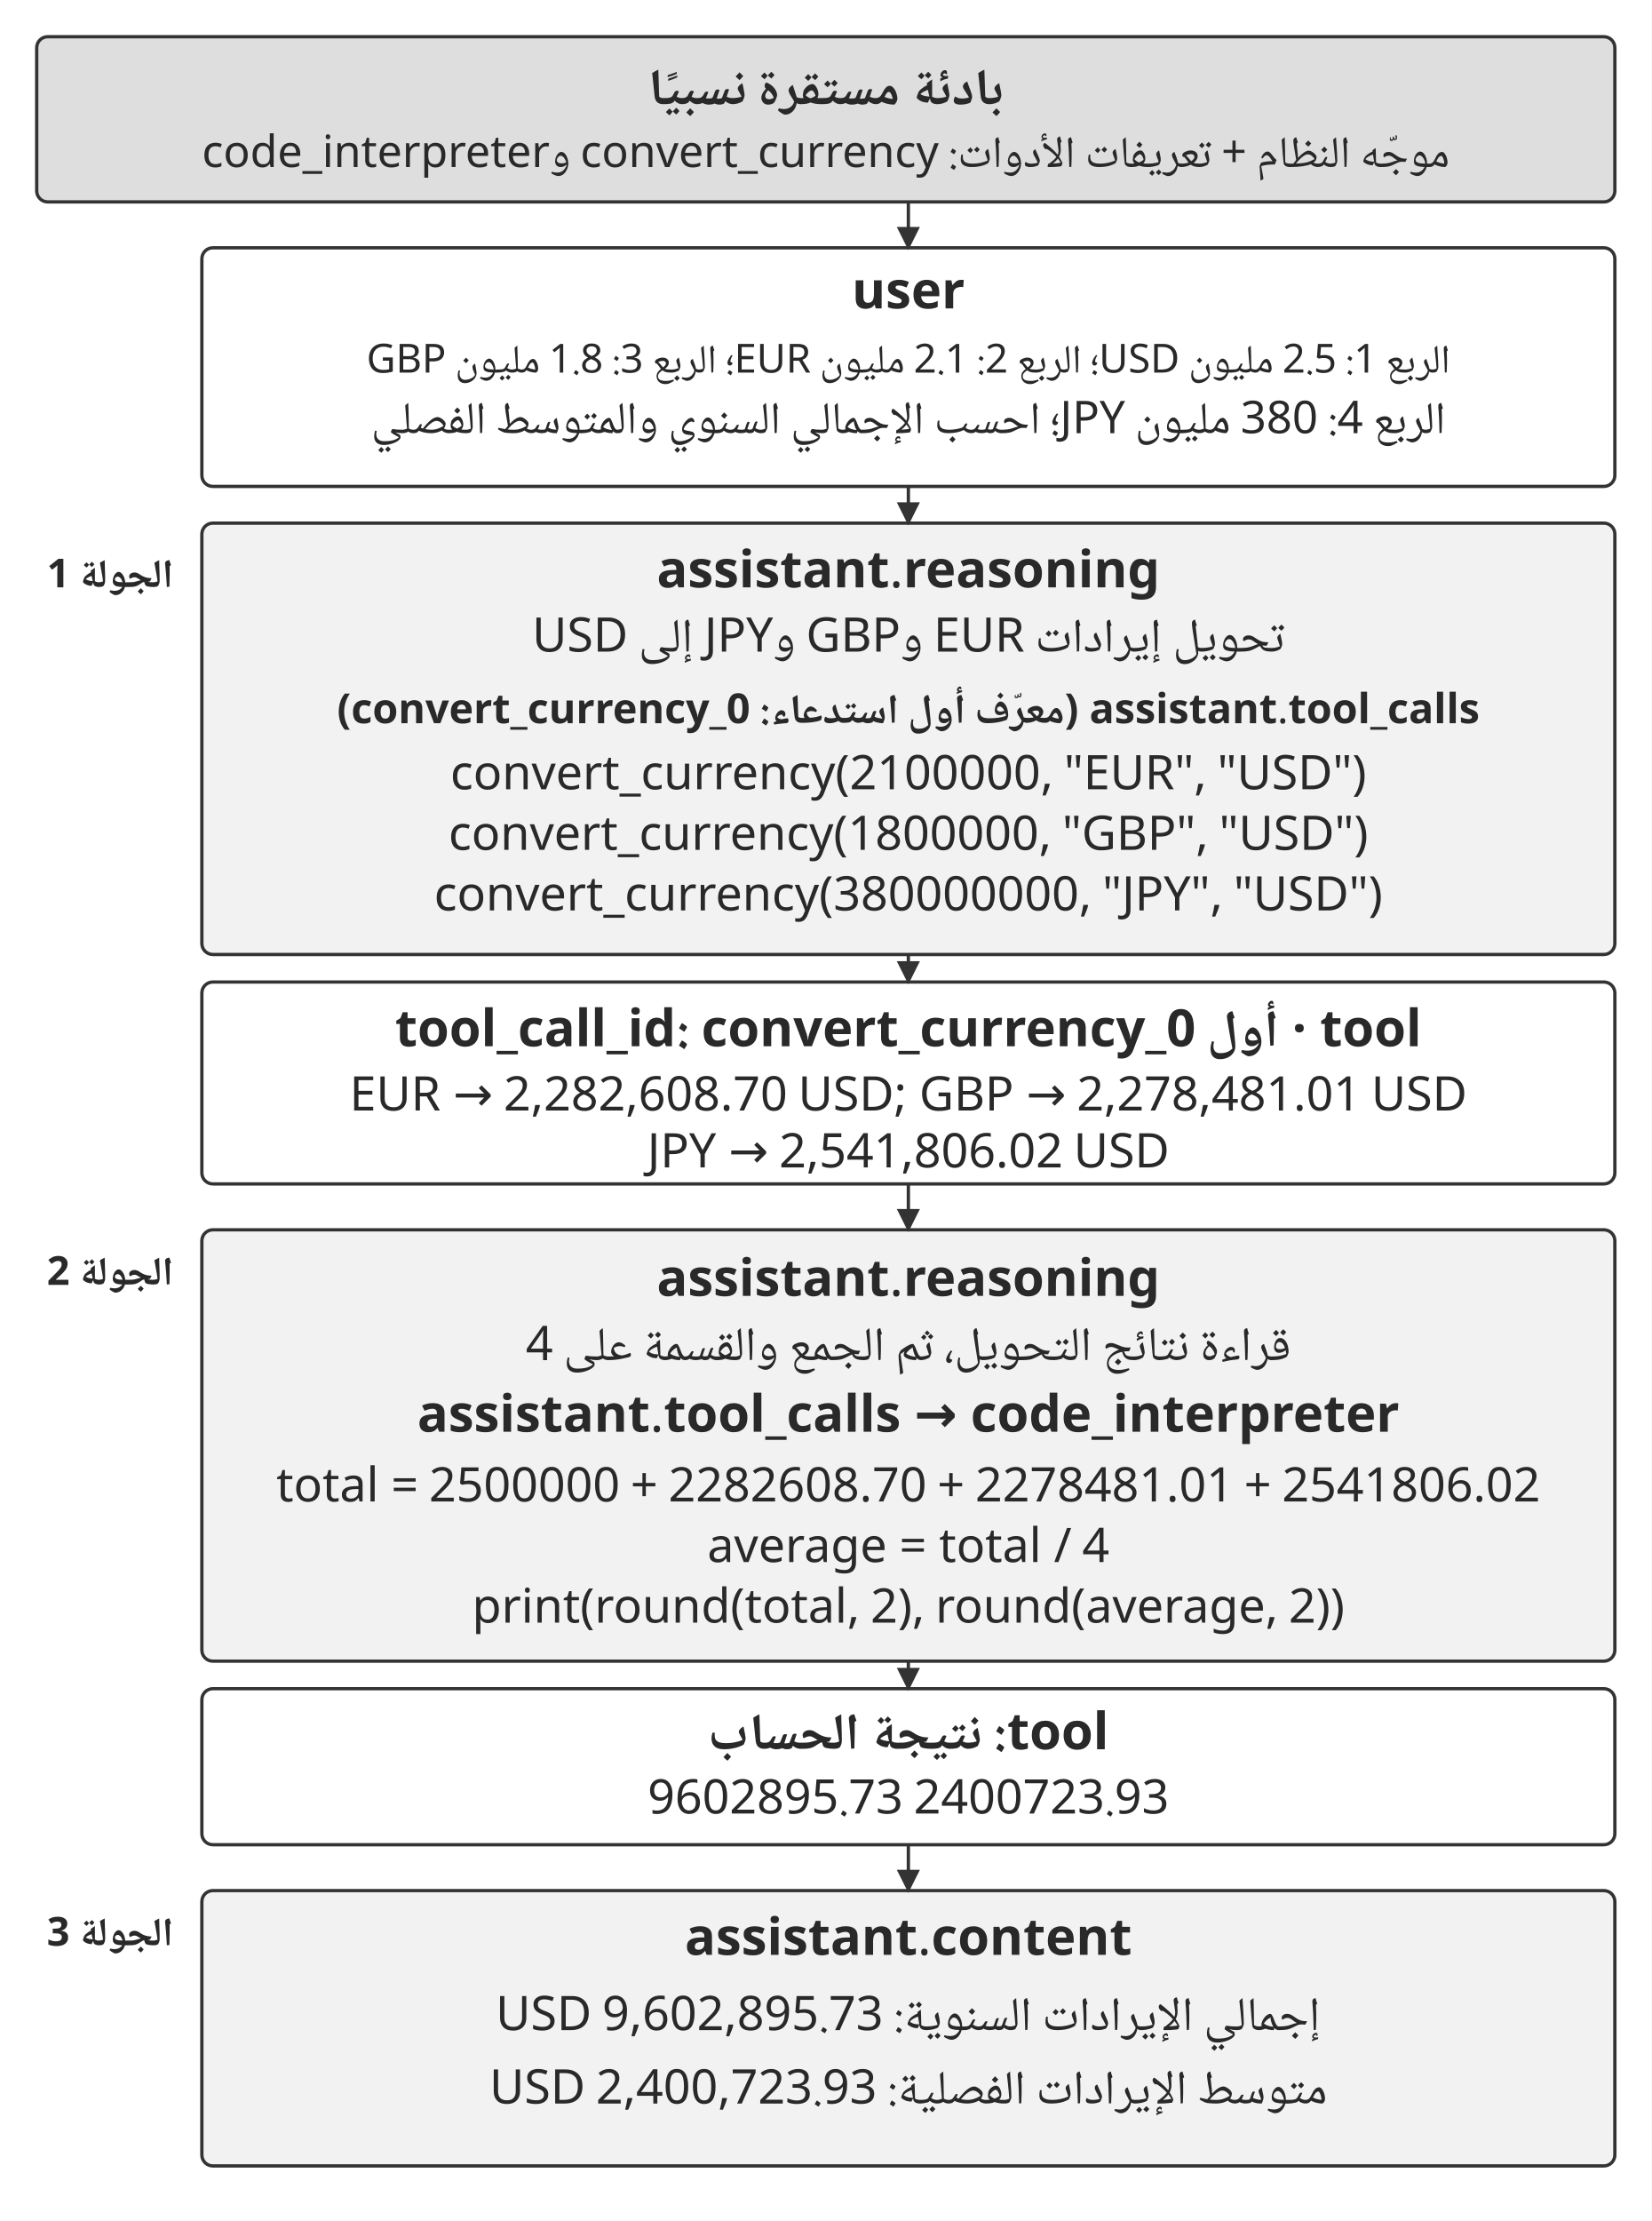
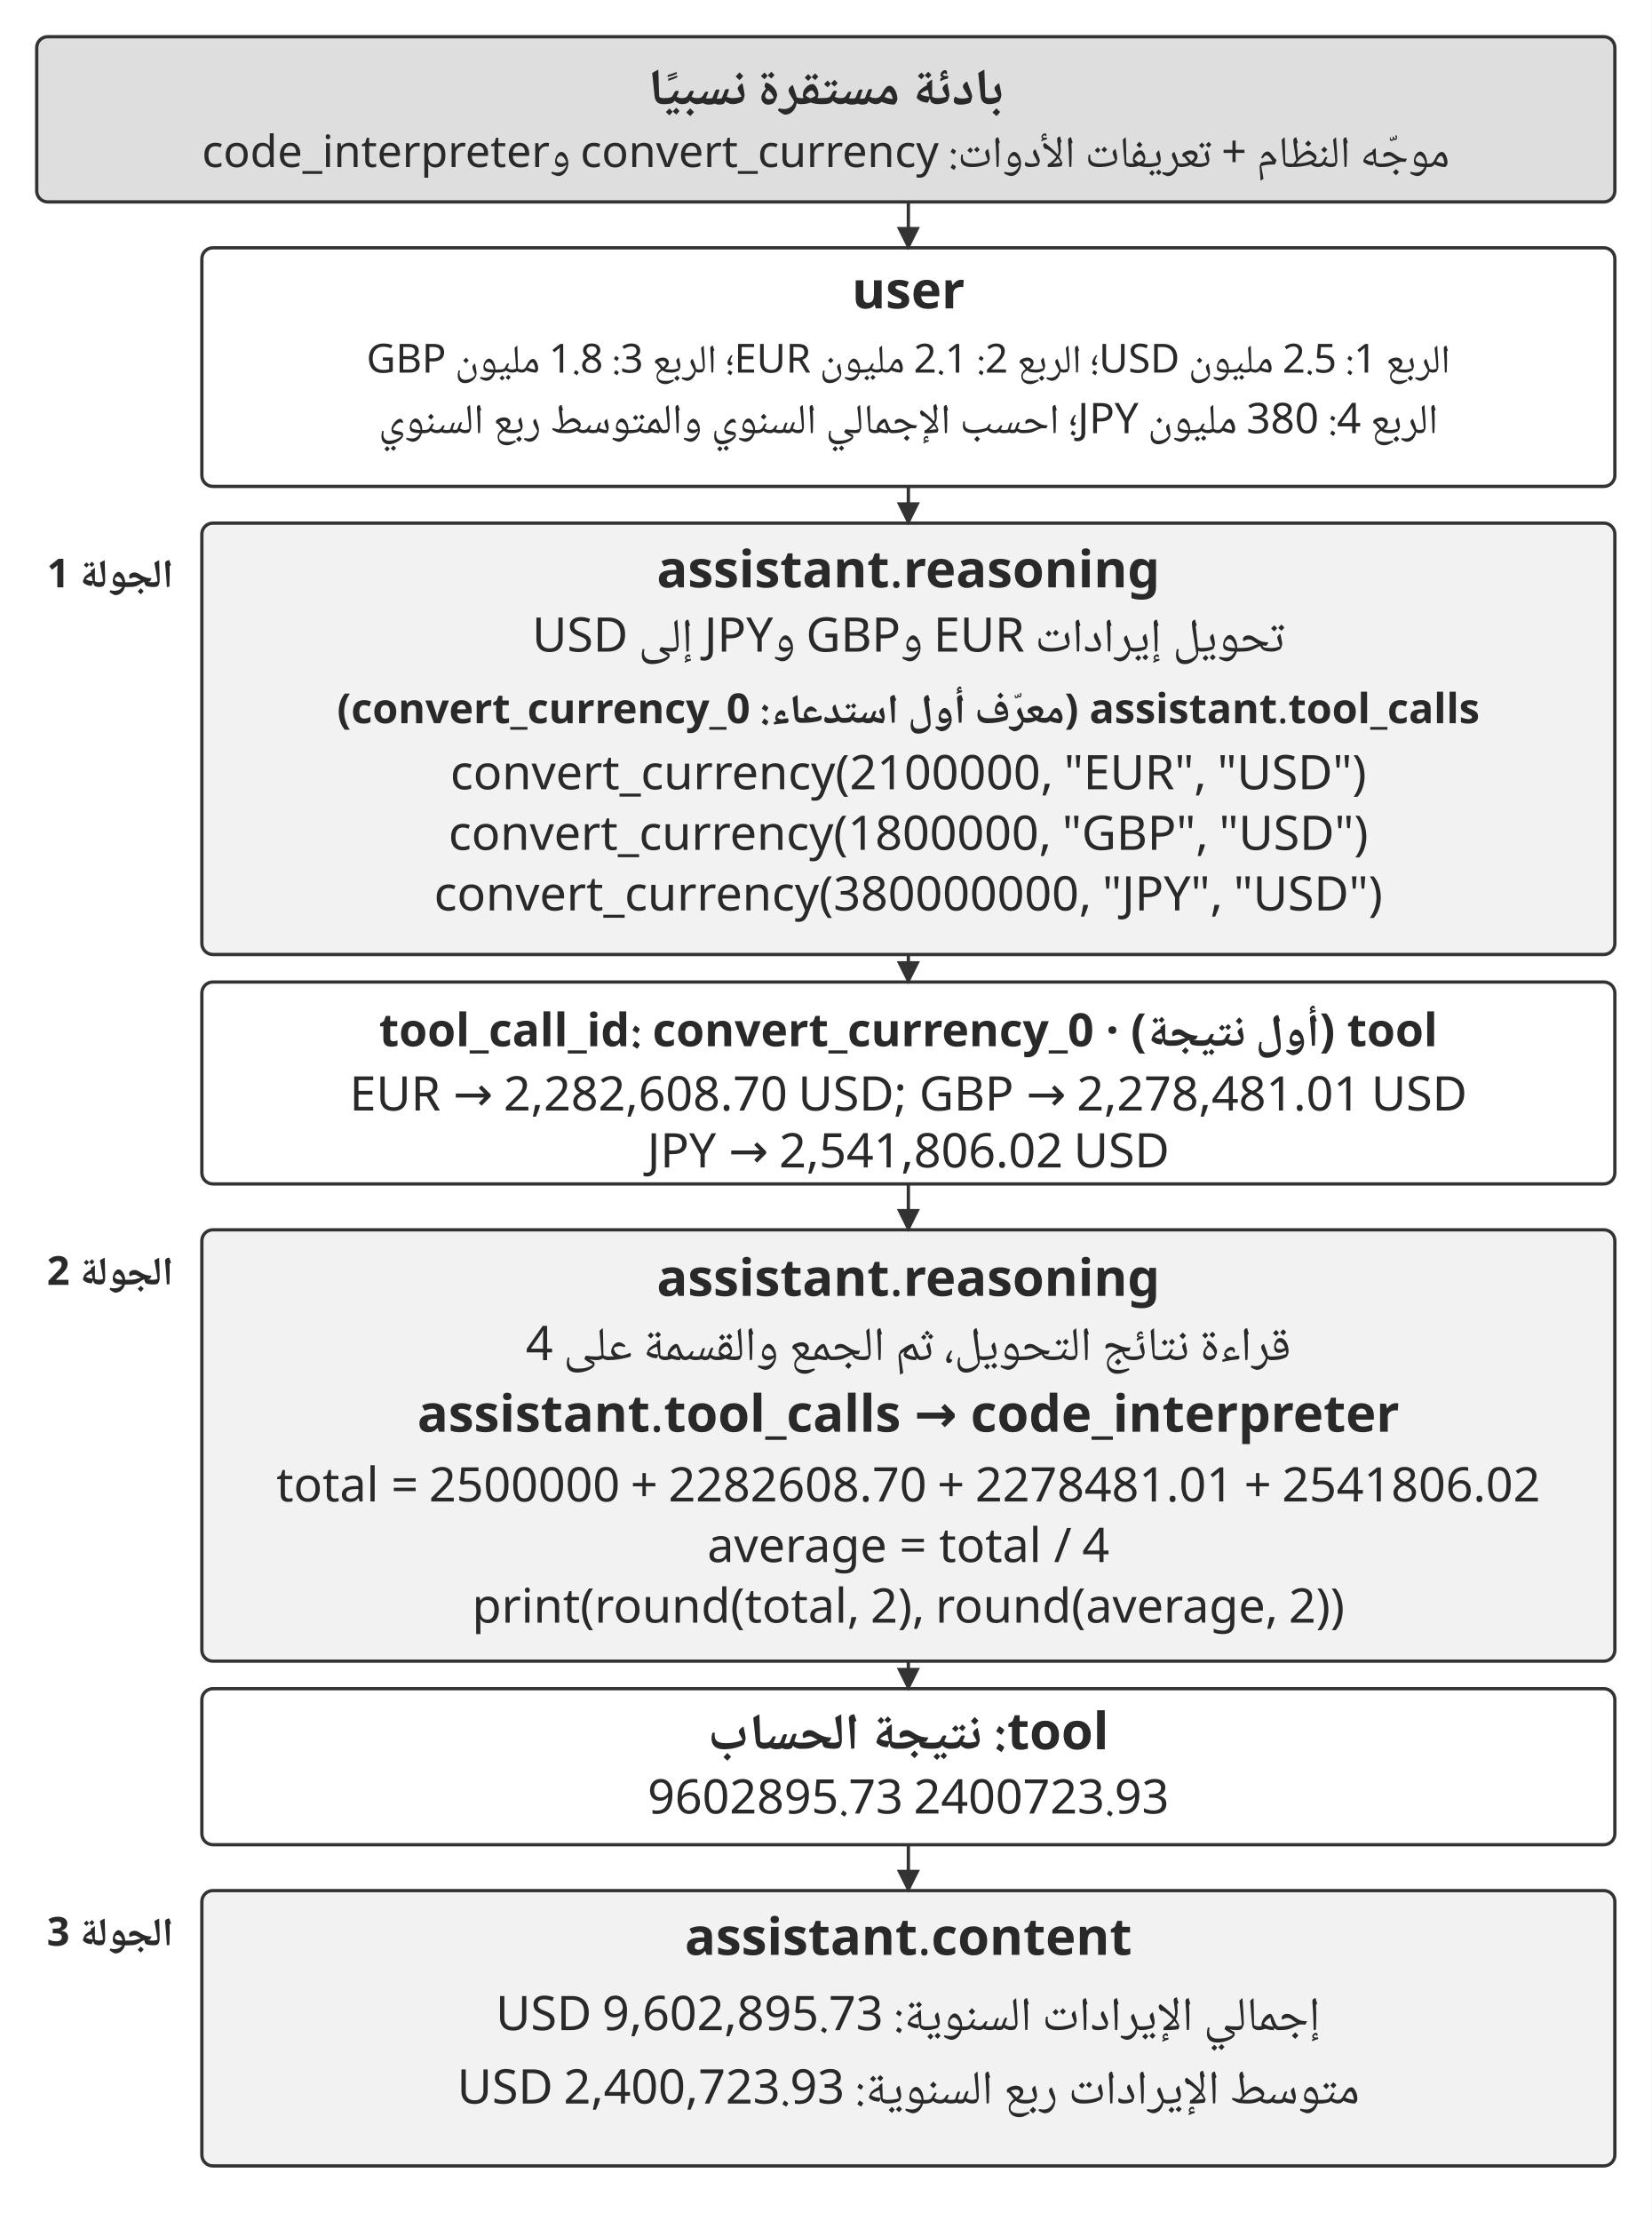
<svg xmlns="http://www.w3.org/2000/svg" width="106.000mm" height="142.511mm" viewBox="0 0 900 1210" role="img" aria-labelledby="title desc">
  <defs>
    <marker id="arrow" viewBox="0 0 10 10" refX="9" refY="5" markerWidth="7" markerHeight="7" orient="auto-start-reverse">
      <path d="M0 0 L10 5 L0 10 Z" fill="#333333" />
    </marker>
  </defs>
  <rect width="900" height="1210" fill="#ffffff" y="0" />
  <rect x="20" y="20" width="860" height="90" rx="6" fill="#dedede" stroke="#333333" stroke-width="1.8" />
  <text x="450" y="57" text-anchor="middle" font-family="&quot;Noto Naskh Arabic&quot;, &quot;Noto Sans Arabic&quot;, Amiri, &quot;Geeza Pro&quot;, sans-serif" font-size="28.0" font-weight="700" fill="#292929" direction="rtl">بادئة مستقرة نسبيًا</text>
  <text x="450" y="91" text-anchor="middle" font-family="&quot;Noto Naskh Arabic&quot;, &quot;Noto Sans Arabic&quot;, Amiri, &quot;Geeza Pro&quot;, sans-serif" font-size="24.2" font-weight="400" fill="#292929" direction="rtl">موجّه النظام + تعريفات الأدوات: convert_currency وcode_interpreter</text>
  <rect x="110" y="135" width="770" height="130" rx="6" fill="#ffffff" stroke="#333333" stroke-width="1.8" />
  <text x="495" y="168" text-anchor="middle" font-family="&quot;Noto Naskh Arabic&quot;, &quot;Noto Sans Arabic&quot;, Amiri, &quot;Geeza Pro&quot;, sans-serif" font-size="28.0" font-weight="700" fill="#292929" direction="rtl">user</text>
  <text x="495" y="203" text-anchor="middle" font-family="&quot;Noto Naskh Arabic&quot;, &quot;Noto Sans Arabic&quot;, Amiri, &quot;Geeza Pro&quot;, sans-serif" font-size="21.9" font-weight="400" fill="#292929" direction="rtl">الربع 1: 2.5 مليون USD؛ الربع 2: 2.1 مليون EUR؛ الربع 3: 1.8 مليون GBP</text>
-   <text x="495" y="236" text-anchor="middle" font-family="&quot;Noto Naskh Arabic&quot;, &quot;Noto Sans Arabic&quot;, Amiri, &quot;Geeza Pro&quot;, sans-serif" font-size="24.6" font-weight="400" fill="#292929" direction="rtl">الربع 4: 380 مليون JPY؛ احسب الإجمالي السنوي والمتوسط الفصلي</text>
+   <text x="495" y="236" text-anchor="middle" font-family="&quot;Noto Naskh Arabic&quot;, &quot;Noto Sans Arabic&quot;, Amiri, &quot;Geeza Pro&quot;, sans-serif" font-size="23" font-weight="400" fill="#292929" direction="rtl">الربع 4: 380 مليون JPY؛ احسب الإجمالي السنوي والمتوسط ربع السنوي</text>
  <text x="60" y="320" text-anchor="middle" font-family="&quot;Noto Naskh Arabic&quot;, &quot;Noto Sans Arabic&quot;, Amiri, &quot;Geeza Pro&quot;, sans-serif" font-size="21.8" font-weight="700" fill="#292929" direction="rtl">الجولة 1</text>
  <rect x="110" y="285" width="770" height="235" rx="6" fill="#f2f2f2" stroke="#333333" stroke-width="1.8" />
  <text x="495" y="320" text-anchor="middle" font-family="&quot;Noto Naskh Arabic&quot;, &quot;Noto Sans Arabic&quot;, Amiri, &quot;Geeza Pro&quot;, sans-serif" font-size="28.0" font-weight="700" fill="#292929" direction="rtl">assistant.reasoning</text>
  <text x="495" y="355" text-anchor="middle" font-family="&quot;Noto Naskh Arabic&quot;, &quot;Noto Sans Arabic&quot;, Amiri, &quot;Geeza Pro&quot;, sans-serif" font-size="26.0" font-weight="400" fill="#292929" direction="rtl">تحويل إيرادات EUR وGBP وJPY إلى USD</text>
  <text x="495" y="394" text-anchor="middle" font-family="&quot;Noto Naskh Arabic&quot;, &quot;Noto Sans Arabic&quot;, Amiri, &quot;Geeza Pro&quot;, sans-serif" font-size="22.6" font-weight="700" fill="#292929" direction="rtl">assistant.tool_calls (معرّف أول استدعاء: convert_currency_0)‎</text>
  <text x="495" y="430" text-anchor="middle" font-family="&quot;Noto Naskh Arabic&quot;, &quot;Noto Sans Arabic&quot;, Amiri, &quot;Geeza Pro&quot;, sans-serif" font-size="26.0" font-weight="400" fill="#292929" direction="rtl">convert_currency(2100000, "EUR", "USD")‎</text>
  <text x="495" y="463" text-anchor="middle" font-family="&quot;Noto Naskh Arabic&quot;, &quot;Noto Sans Arabic&quot;, Amiri, &quot;Geeza Pro&quot;, sans-serif" font-size="26.0" font-weight="400" fill="#292929" direction="rtl">convert_currency(1800000, "GBP", "USD")‎</text>
  <text x="495" y="496" text-anchor="middle" font-family="&quot;Noto Naskh Arabic&quot;, &quot;Noto Sans Arabic&quot;, Amiri, &quot;Geeza Pro&quot;, sans-serif" font-size="26.0" font-weight="400" fill="#292929" direction="rtl">convert_currency(380000000, "JPY", "USD")‎</text>
  <rect x="110" y="535" width="770" height="110" rx="6" fill="#ffffff" stroke="#333333" stroke-width="1.8" />
-   <text x="495" y="570" text-anchor="middle" font-family="&quot;Noto Naskh Arabic&quot;, &quot;Noto Sans Arabic&quot;, Amiri, &quot;Geeza Pro&quot;, sans-serif" font-size="28.0" font-weight="700" fill="#292929" direction="rtl">tool · أول tool_call_id: convert_currency_0</text>
+   <text x="495" y="570" text-anchor="middle" font-family="&quot;Noto Naskh Arabic&quot;, &quot;Noto Sans Arabic&quot;, Amiri, &quot;Geeza Pro&quot;, sans-serif" font-size="25" font-weight="700" fill="#292929" direction="rtl">tool (أول نتيجة) · ‎tool_call_id: convert_currency_0</text>
  <text x="495" y="605" text-anchor="middle" font-family="&quot;Noto Naskh Arabic&quot;, &quot;Noto Sans Arabic&quot;, Amiri, &quot;Geeza Pro&quot;, sans-serif" font-size="26.0" font-weight="400" fill="#292929" direction="rtl">EUR → 2,282,608.70 USD; GBP → 2,278,481.01 USD</text>
  <text x="495" y="636" text-anchor="middle" font-family="&quot;Noto Naskh Arabic&quot;, &quot;Noto Sans Arabic&quot;, Amiri, &quot;Geeza Pro&quot;, sans-serif" font-size="26.0" font-weight="400" fill="#292929" direction="rtl">JPY → 2,541,806.02 USD</text>
  <text x="60" y="700" text-anchor="middle" font-family="&quot;Noto Naskh Arabic&quot;, &quot;Noto Sans Arabic&quot;, Amiri, &quot;Geeza Pro&quot;, sans-serif" font-size="21.8" font-weight="700" fill="#292929" direction="rtl">الجولة 2</text>
  <rect x="110" y="670" width="770" height="235" rx="6" fill="#f2f2f2" stroke="#333333" stroke-width="1.8" />
  <text x="495" y="706" text-anchor="middle" font-family="&quot;Noto Naskh Arabic&quot;, &quot;Noto Sans Arabic&quot;, Amiri, &quot;Geeza Pro&quot;, sans-serif" font-size="28.0" font-weight="700" fill="#292929" direction="rtl">assistant.reasoning</text>
  <text x="495" y="741" text-anchor="middle" font-family="&quot;Noto Naskh Arabic&quot;, &quot;Noto Sans Arabic&quot;, Amiri, &quot;Geeza Pro&quot;, sans-serif" font-size="26.0" font-weight="400" fill="#292929" direction="rtl">قراءة نتائج التحويل، ثم الجمع والقسمة على 4</text>
  <text x="495" y="780" text-anchor="middle" font-family="&quot;Noto Naskh Arabic&quot;, &quot;Noto Sans Arabic&quot;, Amiri, &quot;Geeza Pro&quot;, sans-serif" font-size="28.0" font-weight="700" fill="#292929" direction="rtl">assistant.tool_calls → code_interpreter</text>
  <text x="495" y="818" text-anchor="middle" font-family="&quot;Noto Naskh Arabic&quot;, &quot;Noto Sans Arabic&quot;, Amiri, &quot;Geeza Pro&quot;, sans-serif" font-size="26.0" font-weight="400" fill="#292929" direction="rtl">total = 2500000 + 2282608.70 + 2278481.01 + 2541806.02</text>
  <text x="495" y="851" text-anchor="middle" font-family="&quot;Noto Naskh Arabic&quot;, &quot;Noto Sans Arabic&quot;, Amiri, &quot;Geeza Pro&quot;, sans-serif" font-size="26.0" font-weight="400" fill="#292929" direction="rtl">average = total / 4</text>
  <text x="495" y="884" text-anchor="middle" font-family="&quot;Noto Naskh Arabic&quot;, &quot;Noto Sans Arabic&quot;, Amiri, &quot;Geeza Pro&quot;, sans-serif" font-size="26.0" font-weight="400" fill="#292929" direction="rtl">print(round(total, 2), round(average, 2))‎</text>
  <rect x="110" y="920" width="770" height="85" rx="6" fill="#ffffff" stroke="#333333" stroke-width="1.8" />
  <text x="495" y="953" text-anchor="middle" font-family="&quot;Noto Naskh Arabic&quot;, &quot;Noto Sans Arabic&quot;, Amiri, &quot;Geeza Pro&quot;, sans-serif" font-size="28.0" font-weight="700" fill="#292929" direction="rtl">tool: نتيجة الحساب</text>
  <text x="495" y="988" text-anchor="middle" font-family="&quot;Noto Naskh Arabic&quot;, &quot;Noto Sans Arabic&quot;, Amiri, &quot;Geeza Pro&quot;, sans-serif" font-size="26.0" font-weight="400" fill="#292929" direction="rtl">‎9602895.73    2400723.93</text>
  <text x="60" y="1060" text-anchor="middle" font-family="&quot;Noto Naskh Arabic&quot;, &quot;Noto Sans Arabic&quot;, Amiri, &quot;Geeza Pro&quot;, sans-serif" font-size="21.8" font-weight="700" fill="#292929" direction="rtl">الجولة 3</text>
  <rect x="110" y="1030" width="770" height="150" rx="6" fill="#f2f2f2" stroke="#333333" stroke-width="1.8" />
  <text x="495" y="1065" text-anchor="middle" font-family="&quot;Noto Naskh Arabic&quot;, &quot;Noto Sans Arabic&quot;, Amiri, &quot;Geeza Pro&quot;, sans-serif" font-size="28.0" font-weight="700" fill="#292929" direction="rtl">assistant.content</text>
  <text x="495" y="1106" text-anchor="middle" font-family="&quot;Noto Naskh Arabic&quot;, &quot;Noto Sans Arabic&quot;, Amiri, &quot;Geeza Pro&quot;, sans-serif" font-size="26.0" font-weight="400" fill="#292929" direction="rtl">إجمالي الإيرادات السنوية: 9,602,895.73 USD</text>
-   <text x="495" y="1146" text-anchor="middle" font-family="&quot;Noto Naskh Arabic&quot;, &quot;Noto Sans Arabic&quot;, Amiri, &quot;Geeza Pro&quot;, sans-serif" font-size="26.0" font-weight="400" fill="#292929" direction="rtl">متوسط الإيرادات الفصلية: 2,400,723.93 USD</text>
+   <text x="495" y="1146" text-anchor="middle" font-family="&quot;Noto Naskh Arabic&quot;, &quot;Noto Sans Arabic&quot;, Amiri, &quot;Geeza Pro&quot;, sans-serif" font-size="26.0" font-weight="400" fill="#292929" direction="rtl">متوسط الإيرادات ربع السنوية: 2,400,723.93 USD</text>
  <path d="M495 110 L495 135" fill="none" stroke="#333333" stroke-width="1.8" marker-end="url(#arrow)" />
  <path d="M495 265 L495 285" fill="none" stroke="#333333" stroke-width="1.8" marker-end="url(#arrow)" />
  <path d="M495 520 L495 535" fill="none" stroke="#333333" stroke-width="1.8" marker-end="url(#arrow)" />
  <path d="M495 645 L495 670" fill="none" stroke="#333333" stroke-width="1.8" marker-end="url(#arrow)" />
  <path d="M495 905 L495 920" fill="none" stroke="#333333" stroke-width="1.8" marker-end="url(#arrow)" />
  <path d="M495 1005 L495 1030" fill="none" stroke="#333333" stroke-width="1.8" marker-end="url(#arrow)" />
  <defs />
</svg>
